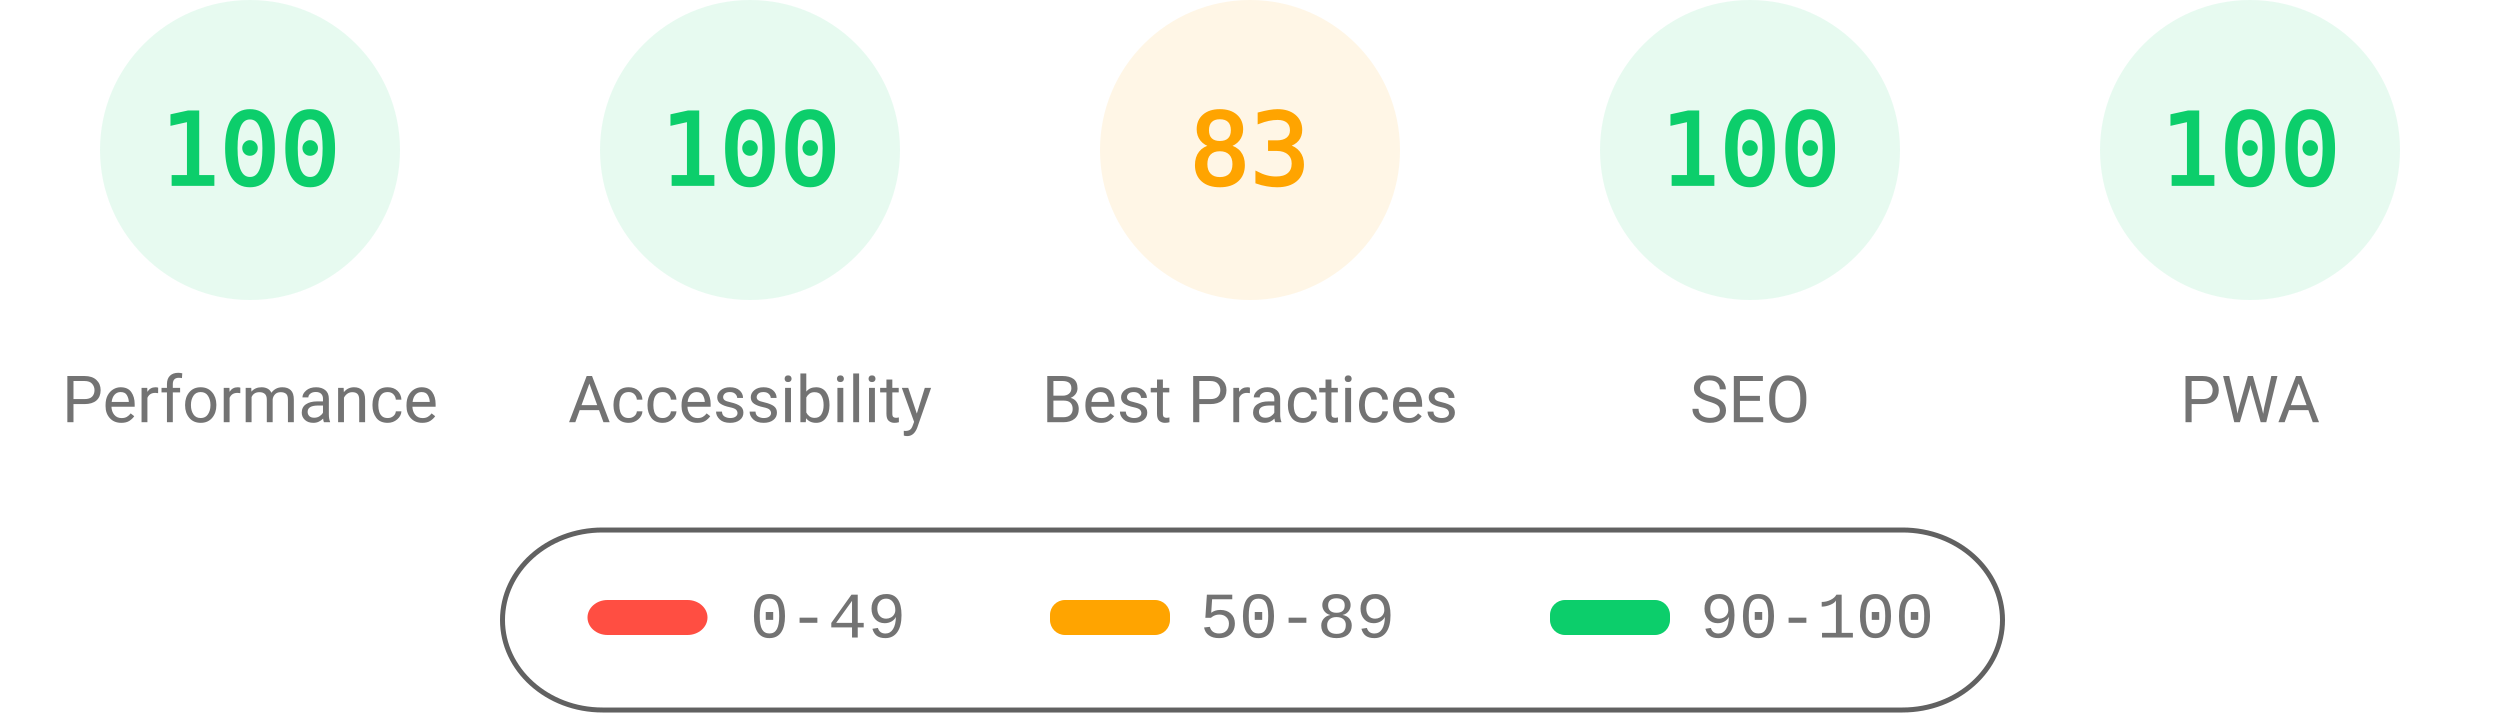
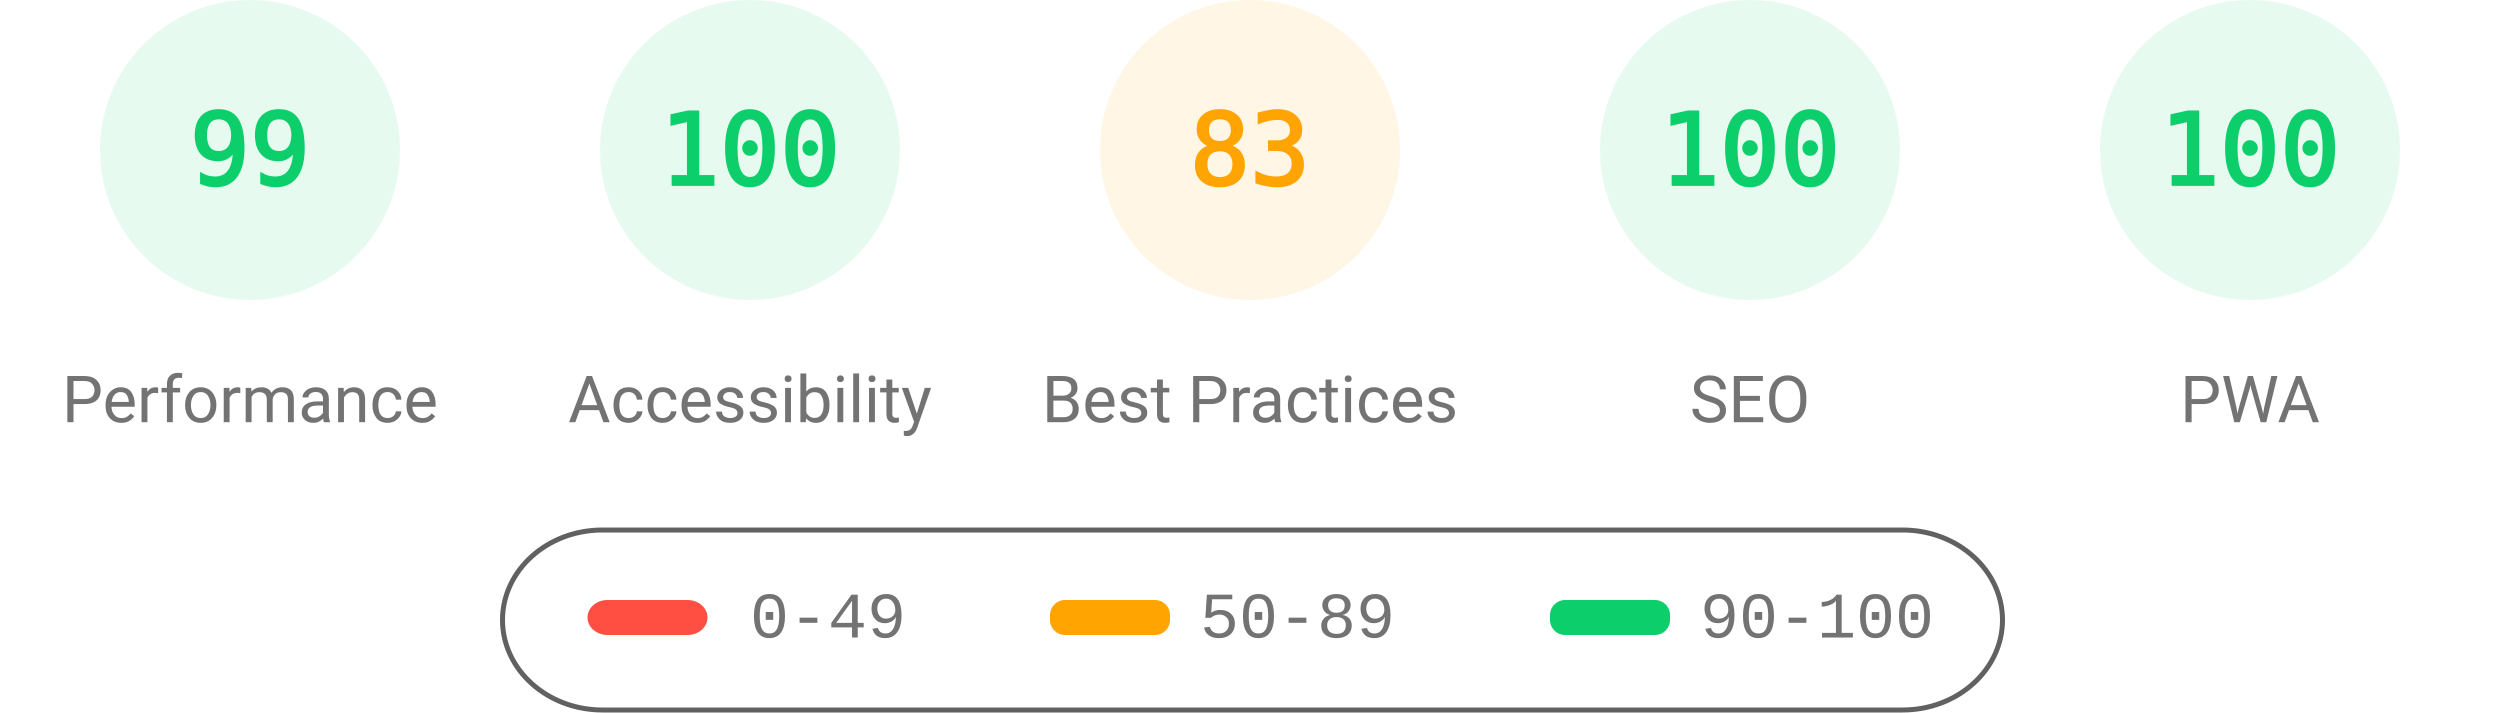
<svg xmlns="http://www.w3.org/2000/svg" class="theme" fill="none" width="1000" height="285">
  <style>
			.gauge-base {
				opacity: 0.1
			}
			.gauge-arc {
				fill: none;
				animation-delay: 250ms;
				stroke-linecap: round;
				transform: rotate(-90deg);
				transform-origin: 100px 60px;
				animation: load-gauge 1s ease forwards
			}
			.guage-text {
				font-size: 40px;
				font-family: monospace;
				text-align: center
			}
			.guage-red {
				color: #ff4e42;
				fill: #ff4e42;
				stroke: #ff4e42
			}
			.guage-orange {
				color: #ffa400;
				fill: #ffa400;
				stroke: #ffa400
			}
			.guage-green {
				color: #0cce6b;
				fill: #0cce6b;
				stroke: #0cce6b
			}
			.theme .guage-undefined {
				color: #5c5c5c;
				fill: #5c5c5c;
				stroke: #5c5c5c
			}
			.guage-title {
				stroke: none;
				font-size: 26px;
				line-height: 26px;
				font-family: Roboto, Halvetica, Arial, sans-serif
			}
			.metric.guage-title {
				font-family: 'Courier New', Courier, monospace
			}
			.theme .guage-title {
				color: #737373;
				fill: #737373
			}
			@keyframes load-gauge {
				from {
					stroke-dasharray: 0 352.858
				}
			}
			.theme
				stroke: #616161
			}
		</style>
  <svg class="guage-div guage-perf guage-green" viewBox="0 0 200 200" width="200" height="200" x="0" y="0">
    <circle class="gauge-base" r="56" cx="100" cy="60" stroke-width="8" />
-     <circle class="gauge-arc guage-arc-1" r="56" cx="100" cy="60" stroke-width="8" style="stroke-dasharray: 360, 0;" />
-     <text class="guage-text" x="100px" y="60px" alignment-baseline="central" dominant-baseline="central" text-anchor="middle">100</text>
+     <circle class="gauge-arc guage-arc-1" r="56" cx="100" cy="60" stroke-width="8" style="stroke-dasharray: 356.4, 3.6;" />
+     <text class="guage-text" x="100px" y="60px" alignment-baseline="central" dominant-baseline="central" text-anchor="middle">99</text>
    <text class="guage-title" x="100px" y="160px" alignment-baseline="central" dominant-baseline="central" text-anchor="middle">Performance</text>
  </svg>
  <svg class="guage-div guage-acc guage-green" viewBox="0 0 200 200" width="200" height="200" x="200" y="0">
    <circle class="gauge-base" r="56" cx="100" cy="60" stroke-width="8" />
    <circle class="gauge-arc guage-arc-2" r="56" cx="100" cy="60" stroke-width="8" style="stroke-dasharray: 360;" />
    <text class="guage-text" x="100px" y="60px" alignment-baseline="central" dominant-baseline="central" text-anchor="middle">100</text>
    <text class="guage-title" x="100px" y="160px" alignment-baseline="central" dominant-baseline="central" text-anchor="middle">Accessibility</text>
  </svg>
  <svg class="guage-div guage-best guage-orange" viewBox="0 0 200 200" width="200" height="200" x="400" y="0">
    <circle class="gauge-base" r="56" cx="100" cy="60" stroke-width="8" />
    <circle class="gauge-arc guage-arc-3" r="56" cx="100" cy="60" stroke-width="8" style="stroke-dasharray: 298.8, 61.2;" />
    <text class="guage-text" x="100px" y="60px" alignment-baseline="central" dominant-baseline="central" text-anchor="middle">83</text>
    <text class="guage-title" x="100px" y="160px" alignment-baseline="central" dominant-baseline="central" text-anchor="middle">Best Practices</text>
  </svg>
  <svg class="guage-div guage-seo guage-green" viewBox="0 0 200 200" width="200" height="200" x="600" y="0">
    <circle class="gauge-base" r="56" cx="100" cy="60" stroke-width="8" />
    <circle class="gauge-arc guage-arc-4" r="56" cx="100" cy="60" stroke-width="8" style="stroke-dasharray: 360,0;" />
    <text class="guage-text" x="100px" y="60px" alignment-baseline="central" dominant-baseline="central" text-anchor="middle">100</text>
    <text class="guage-title" x="100px" y="160px" alignment-baseline="central" dominant-baseline="central" text-anchor="middle">SEO</text>
  </svg>
  <svg class="guage-div guage-pwa guage-green" viewBox="0 0 200 200" width="200" height="200" x="800" y="0">
    <circle class="gauge-base" r="56" cx="100" cy="60" stroke-width="8" />
    <circle class="gauge-arc guage-arc-4" r="56" cx="100" cy="60" stroke-width="8" style="stroke-dasharray: 360, 0;" />
    <text class="guage-text" x="100px" y="60px" alignment-baseline="central" dominant-baseline="central" text-anchor="middle">100</text>
    <text class="guage-title" x="100px" y="160px" alignment-baseline="central" dominant-baseline="central" text-anchor="middle">PWA</text>
  </svg>
  <svg width="604" height="76" x="200" y="210">
    <g>
      <rect fill="none" id="canvas_background" height="80" width="604" y="-1" x="-1" />
      <g display="none" overflow="visible" y="0" x="0" height="100%" width="100%" id="canvasGrid">
        <rect fill="url(#gridpattern)" stroke-width="0" y="0" x="0" height="100%" width="100%" />
      </g>
    </g>
    <g>
      <rect fill-opacity="0" stroke="#616161" stroke-width="2" rx="40" id="svg_2" height="72" width="600" y="2" x="1" fill="#000000" />
      <rect stroke="#000" rx="8" id="svg_3" height="14" width="48" y="30" x="35" stroke-opacity="null" stroke-width="0" fill="#ff4e42" />
      <rect stroke="#000" rx="6" id="svg_4" height="14" width="48" y="30" x="220" stroke-opacity="null" stroke-width="0" fill="#ffa400" />
      <rect stroke="#000" rx="6" id="svg_5" height="14" width="48" y="30" x="420" stroke-opacity="null" stroke-width="0" fill="#0cce6b" />
      <text xml:space="preserve" text-anchor="start" font-family="'Courier New', Courier, monospace" font-size="26" id="svg_6" y="45" x="100" stroke-opacity="null" stroke-width="0" stroke="#000" fill="#737373">0-49</text>
      <text xml:space="preserve" text-anchor="start" font-family="'Courier New', Courier, monospace" font-size="26" id="svg_7" y="45" x="280" stroke-opacity="null" stroke-width="0" stroke="#000" fill="#737373">50-89</text>
      <text xml:space="preserve" text-anchor="start" font-family="'Courier New', Courier, monospace" font-size="26" id="svg_8" y="45" x="480" stroke-opacity="null" stroke-width="0" stroke="#000" fill="#737373">90-100</text>
    </g>
  </svg>
</svg>
